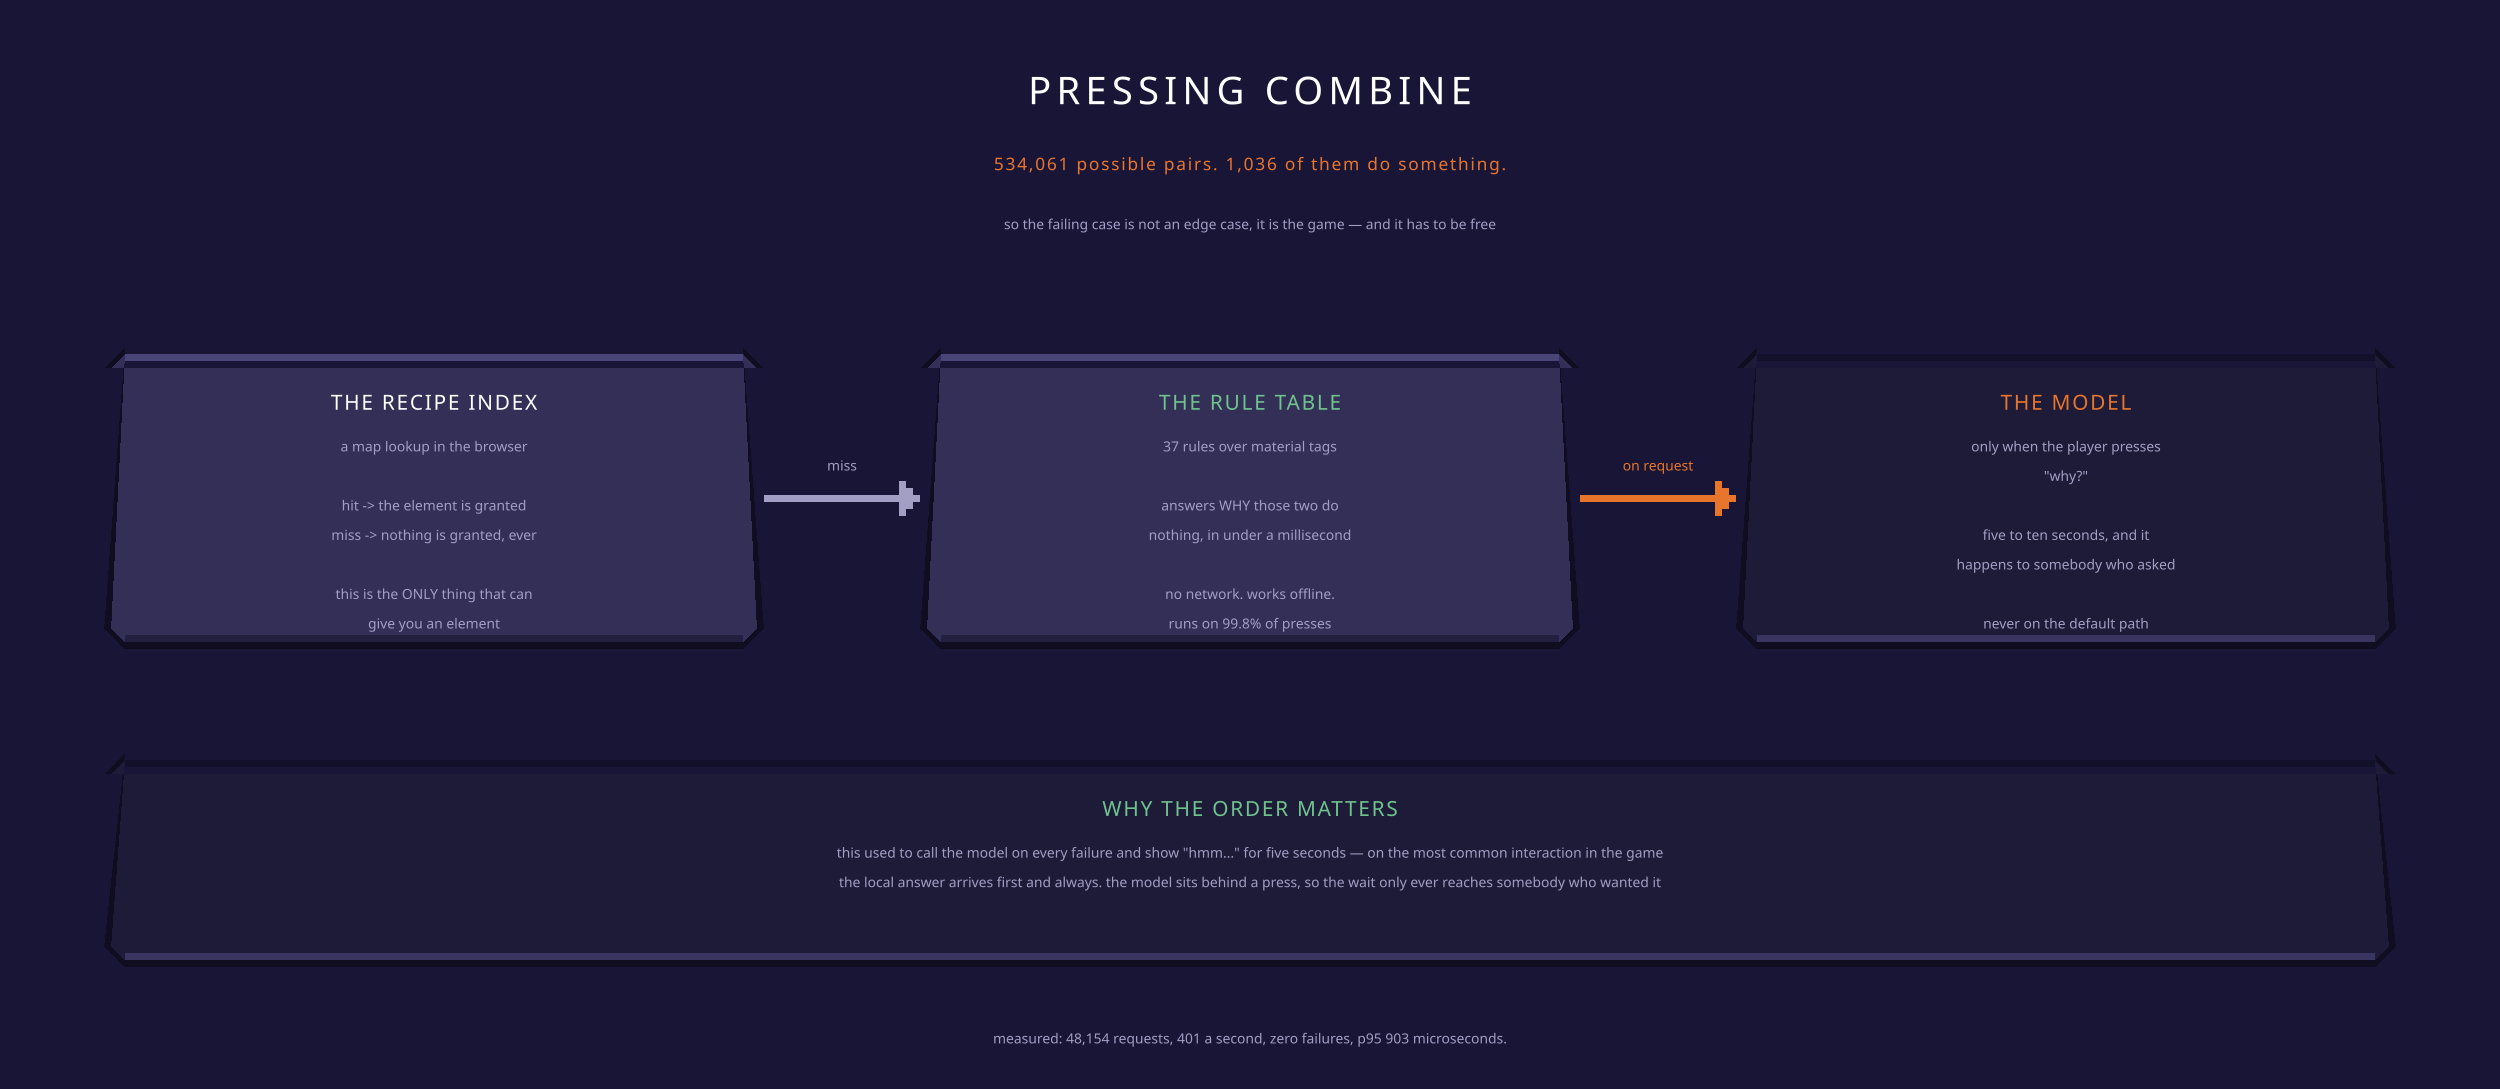
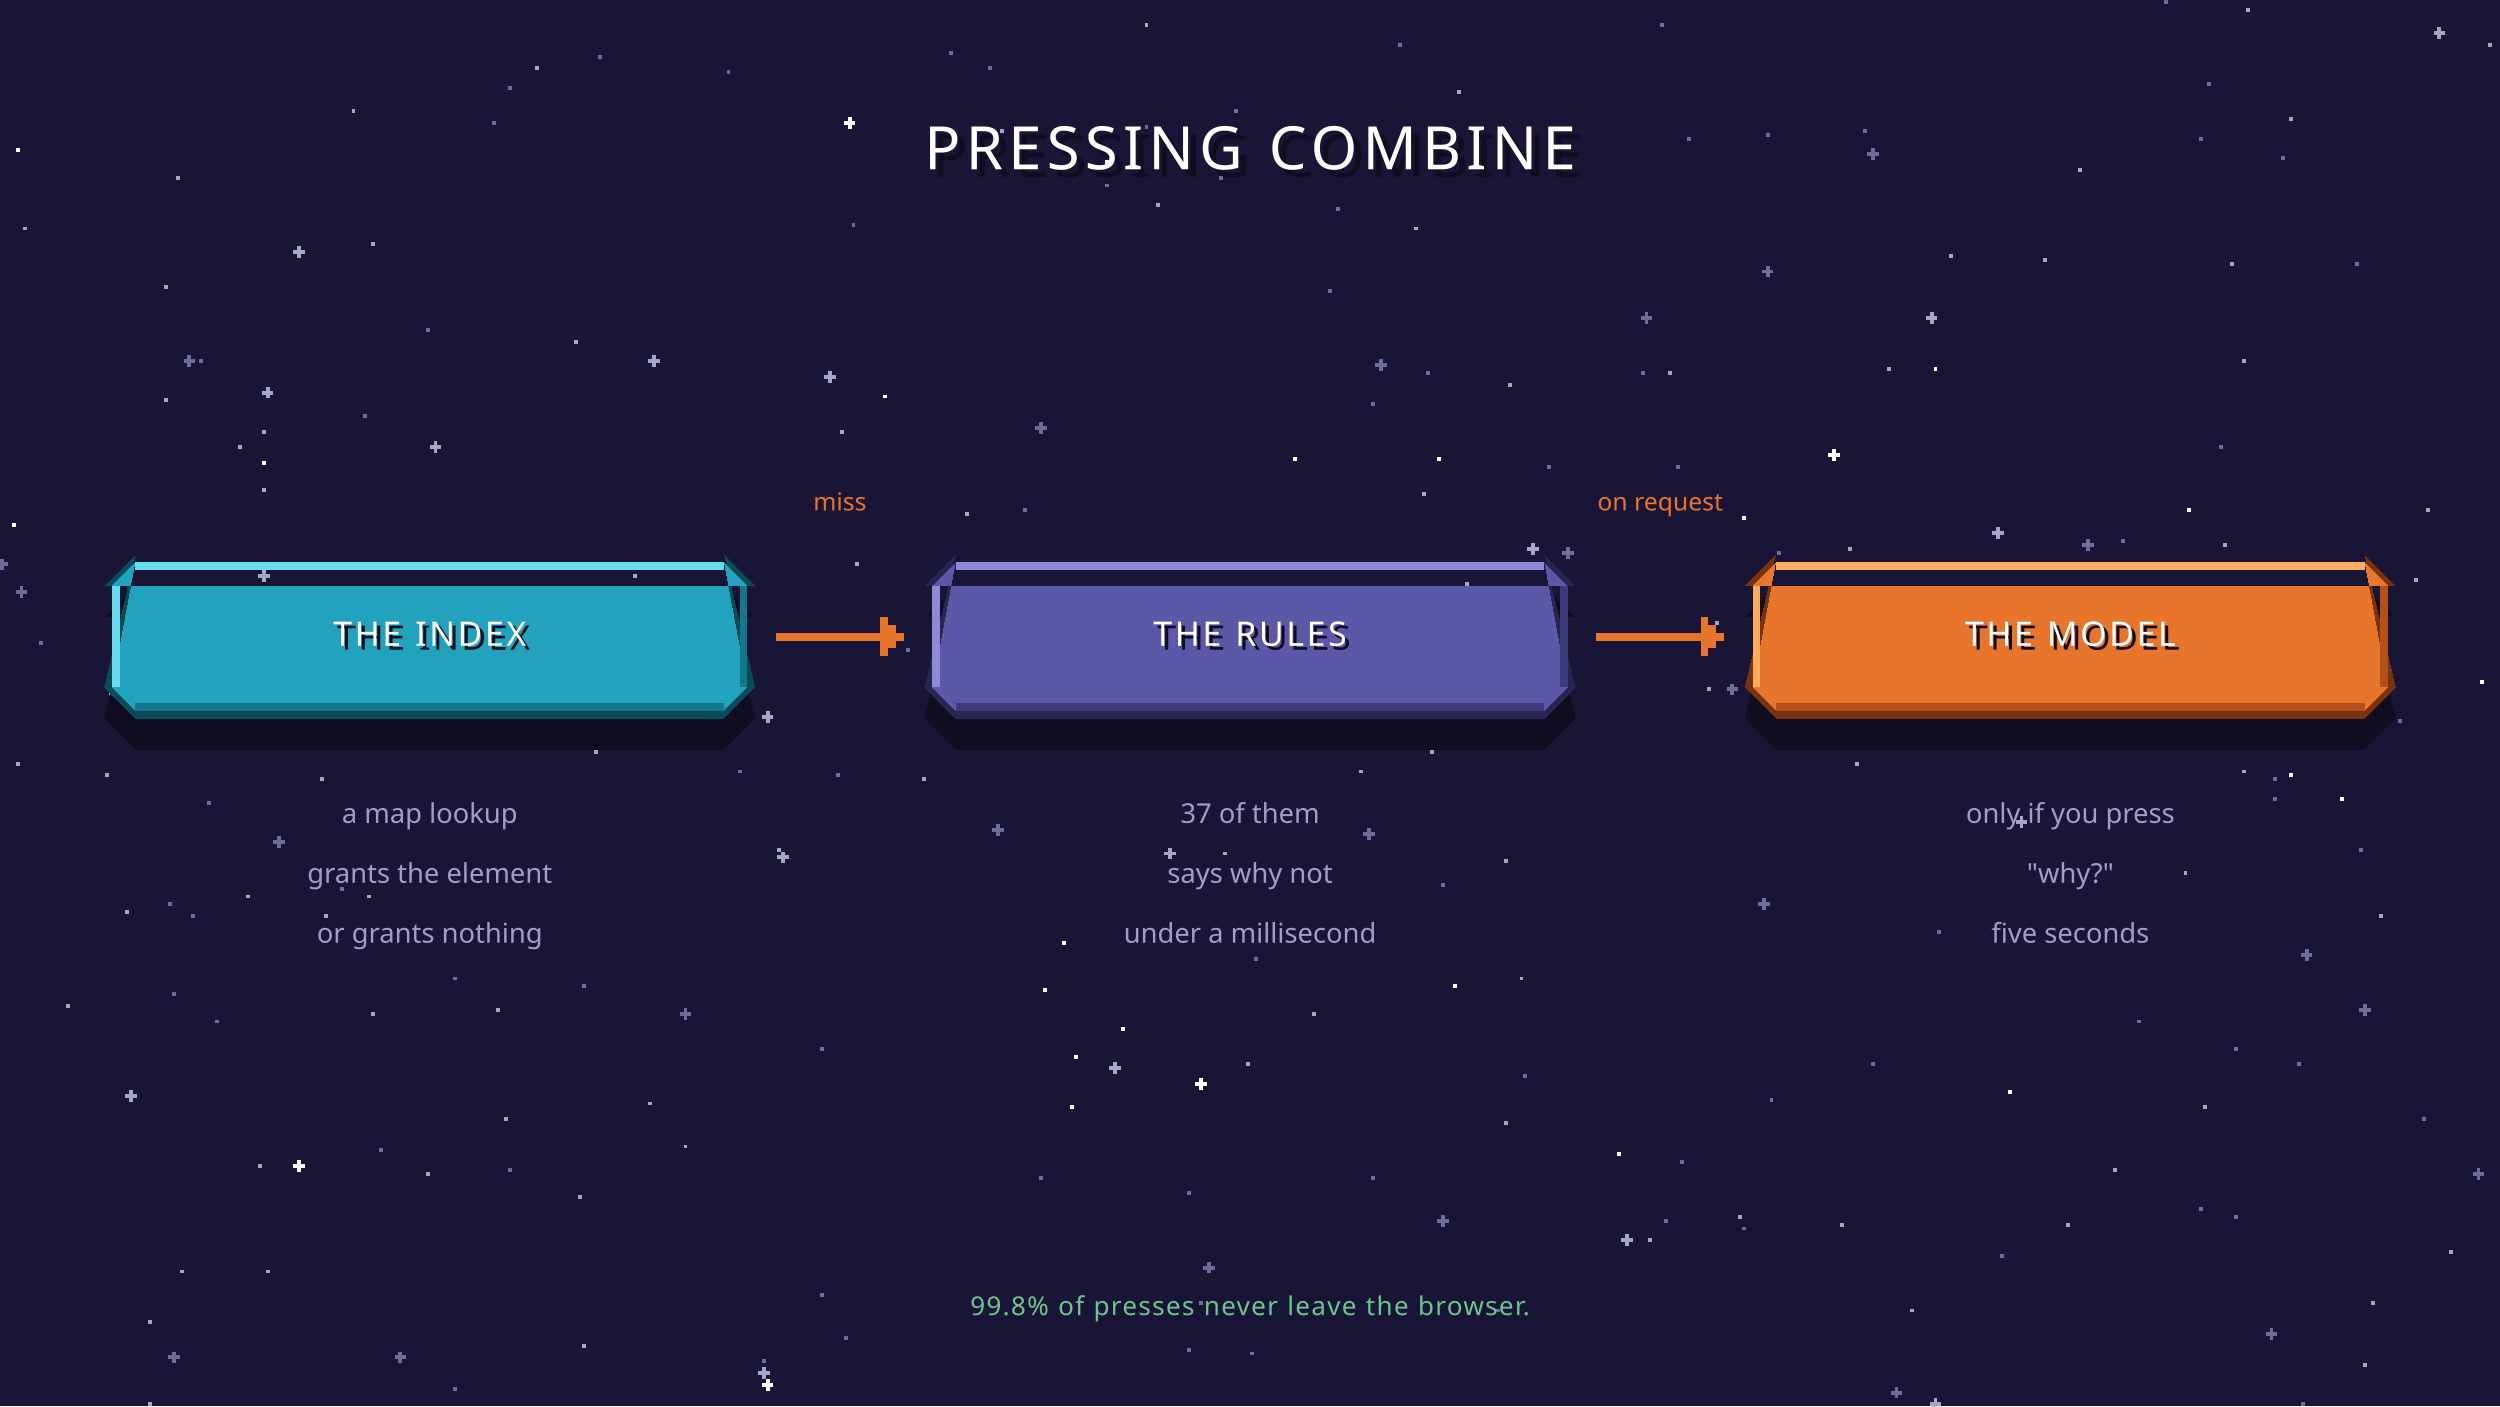
- <svg xmlns="http://www.w3.org/2000/svg" width="1440" height="627" viewBox="0 0 1440 627" shape-rendering="crispEdges">
-   <rect width="1440" height="627" fill="#191536" />
-   <text x="720" y="60" font-family="'Press Start 2P'" font-size="22" fill="#ffffff" text-anchor="middle" letter-spacing="3">PRESSING COMBINE</text>
-   <text x="720" y="98" font-family="'Press Start 2P'" font-size="10" fill="#e8752c" text-anchor="middle" letter-spacing="1">534,061 possible pairs.  1,036 of them do something.</text>
-   <text x="720" y="132" font-family="'Press Start 2P'" font-size="8" fill="#a29ec4" text-anchor="middle" letter-spacing="0">so the failing case is not an edge case, it is the game — and it has to be free</text>
-   <polygon points="72,200 68,204 64,208 60,212 440,212 436,208 432,204 428,200 440,362 436,366 432,370 428,374 72,374 68,370 64,366 60,362" fill="#100d20" />
-   <polygon points="72,204 68,208 64,212 436,212 432,208 428,204 436,362 432,366 428,370 72,370 68,366 64,362" fill="#332f57" />
-   <rect x="72" y="204" width="356" height="4" fill="#4a4578" />
-   <rect x="72" y="366" width="356" height="4" fill="#231f40" />
-   <text x="250" y="236" font-family="'Press Start 2P'" font-size="12" fill="#ffffff" text-anchor="middle" letter-spacing="1">THE RECIPE INDEX</text>
-   <text x="250" y="260" font-family="'Press Start 2P'" font-size="8" fill="#a29ec4" text-anchor="middle" letter-spacing="0">a map lookup in the browser</text>
-   <text x="250" y="294" font-family="'Press Start 2P'" font-size="8" fill="#a29ec4" text-anchor="middle" letter-spacing="0">hit  -&gt; the element is granted</text>
-   <text x="250" y="311" font-family="'Press Start 2P'" font-size="8" fill="#a29ec4" text-anchor="middle" letter-spacing="0">miss -&gt; nothing is granted, ever</text>
-   <text x="250" y="345" font-family="'Press Start 2P'" font-size="8" fill="#a29ec4" text-anchor="middle" letter-spacing="0">this is the ONLY thing that can</text>
-   <text x="250" y="362" font-family="'Press Start 2P'" font-size="8" fill="#a29ec4" text-anchor="middle" letter-spacing="0">give you an element</text>
-   <polygon points="542,200 538,204 534,208 530,212 910,212 906,208 902,204 898,200 910,362 906,366 902,370 898,374 542,374 538,370 534,366 530,362" fill="#100d20" />
-   <polygon points="542,204 538,208 534,212 906,212 902,208 898,204 906,362 902,366 898,370 542,370 538,366 534,362" fill="#332f57" />
-   <rect x="542" y="204" width="356" height="4" fill="#4a4578" />
-   <rect x="542" y="366" width="356" height="4" fill="#231f40" />
-   <text x="720" y="236" font-family="'Press Start 2P'" font-size="12" fill="#6fc48d" text-anchor="middle" letter-spacing="1">THE RULE TABLE</text>
-   <text x="720" y="260" font-family="'Press Start 2P'" font-size="8" fill="#a29ec4" text-anchor="middle" letter-spacing="0">37 rules over material tags</text>
-   <text x="720" y="294" font-family="'Press Start 2P'" font-size="8" fill="#a29ec4" text-anchor="middle" letter-spacing="0">answers WHY those two do</text>
-   <text x="720" y="311" font-family="'Press Start 2P'" font-size="8" fill="#a29ec4" text-anchor="middle" letter-spacing="0">nothing, in under a millisecond</text>
-   <text x="720" y="345" font-family="'Press Start 2P'" font-size="8" fill="#a29ec4" text-anchor="middle" letter-spacing="0">no network. works offline.</text>
-   <text x="720" y="362" font-family="'Press Start 2P'" font-size="8" fill="#a29ec4" text-anchor="middle" letter-spacing="0">runs on 99.8% of presses</text>
-   <polygon points="1012,200 1008,204 1004,208 1000,212 1380,212 1376,208 1372,204 1368,200 1380,362 1376,366 1372,370 1368,374 1012,374 1008,370 1004,366 1000,362" fill="#100d20" />
-   <polygon points="1012,204 1008,208 1004,212 1376,212 1372,208 1368,204 1376,362 1372,366 1368,370 1012,370 1008,366 1004,362" fill="#1e1b38" />
-   <rect x="1012" y="366" width="356" height="4" fill="#3a3560" />
-   <rect x="1012" y="204" width="356" height="4" fill="#12102a" />
-   <text x="1190" y="236" font-family="'Press Start 2P'" font-size="12" fill="#e8752c" text-anchor="middle" letter-spacing="1">THE MODEL</text>
-   <text x="1190" y="260" font-family="'Press Start 2P'" font-size="8" fill="#a29ec4" text-anchor="middle" letter-spacing="0">only when the player presses</text>
-   <text x="1190" y="277" font-family="'Press Start 2P'" font-size="8" fill="#a29ec4" text-anchor="middle" letter-spacing="0">"why?"</text>
-   <text x="1190" y="311" font-family="'Press Start 2P'" font-size="8" fill="#a29ec4" text-anchor="middle" letter-spacing="0">five to ten seconds, and it</text>
-   <text x="1190" y="328" font-family="'Press Start 2P'" font-size="8" fill="#a29ec4" text-anchor="middle" letter-spacing="0">happens to somebody who asked</text>
-   <text x="1190" y="362" font-family="'Press Start 2P'" font-size="8" fill="#a29ec4" text-anchor="middle" letter-spacing="0">never on the default path</text>
-   <rect x="440" y="285" width="78" height="4" fill="#a29ec4" />
-   <rect x="526" y="285" width="4" height="4" fill="#a29ec4" />
-   <rect x="522" y="281" width="4" height="12" fill="#a29ec4" />
-   <rect x="518" y="277" width="4" height="20" fill="#a29ec4" />
-   <text x="485" y="271" font-family="'Press Start 2P'" font-size="8" fill="#a29ec4" text-anchor="middle" letter-spacing="0">miss</text>
-   <rect x="910" y="285" width="78" height="4" fill="#e8752c" />
-   <rect x="996" y="285" width="4" height="4" fill="#e8752c" />
-   <rect x="992" y="281" width="4" height="12" fill="#e8752c" />
-   <rect x="988" y="277" width="4" height="20" fill="#e8752c" />
-   <text x="955" y="271" font-family="'Press Start 2P'" font-size="8" fill="#e8752c" text-anchor="middle" letter-spacing="0">on request</text>
-   <polygon points="72,434 68,438 64,442 60,446 1380,446 1376,442 1372,438 1368,434 1380,545 1376,549 1372,553 1368,557 72,557 68,553 64,549 60,545" fill="#100d20" />
-   <polygon points="72,438 68,442 64,446 1376,446 1372,442 1368,438 1376,545 1372,549 1368,553 72,553 68,549 64,545" fill="#1e1b38" />
-   <rect x="72" y="549" width="1296" height="4" fill="#3a3560" />
-   <rect x="72" y="438" width="1296" height="4" fill="#12102a" />
-   <text x="720" y="470" font-family="'Press Start 2P'" font-size="12" fill="#6fc48d" text-anchor="middle" letter-spacing="1">WHY THE ORDER MATTERS</text>
-   <text x="720" y="494" font-family="'Press Start 2P'" font-size="8" fill="#a29ec4" text-anchor="middle" letter-spacing="0">this used to call the model on every failure and show "hmm..." for five seconds — on the most common interaction in the game</text>
-   <text x="720" y="511" font-family="'Press Start 2P'" font-size="8" fill="#a29ec4" text-anchor="middle" letter-spacing="0">the local answer arrives first and always. the model sits behind a press, so the wait only ever reaches somebody who wanted it</text>
-   <text x="720" y="601" font-family="'Press Start 2P'" font-size="8" fill="#a29ec4" text-anchor="middle" letter-spacing="0">measured: 48,154 requests, 401 a second, zero failures, p95 903 microseconds.</text>
+ <svg xmlns="http://www.w3.org/2000/svg" width="1920" height="1080" viewBox="0 0 1920 1080" shape-rendering="crispEdges">
+   <rect width="1920" height="1080" fill="#191536" />
+   <rect x="858" y="456" width="3" height="3" fill="#a8a6c8" />
+   <rect x="855" y="459" width="9" height="3" fill="#a8a6c8" />
+   <rect x="858" y="462" width="3" height="3" fill="#a8a6c8" />
+   <rect x="816" y="723" width="3" height="3" fill="#ffffff" />
+   <rect x="1680" y="390" width="3" height="3" fill="#ffffff" />
+   <rect x="18" y="174" width="3" height="3" fill="#a8a6c8" />
+   <rect x="129" y="693" width="3" height="3" fill="#6f6c9a" />
+   <rect x="1827" y="702" width="3" height="3" fill="#a8a6c8" />
+   <rect x="96" y="699" width="3" height="3" fill="#a8a6c8" />
+   <rect x="558" y="54" width="3" height="3" fill="#6f6c9a" />
+   <rect x="1488" y="714" width="3" height="3" fill="#6f6c9a" />
+   <rect x="0" y="429" width="3" height="3" fill="#6f6c9a" />
+   <rect x="-3" y="432" width="9" height="3" fill="#6f6c9a" />
+   <rect x="0" y="435" width="3" height="3" fill="#6f6c9a" />
+   <rect x="768" y="99" width="3" height="3" fill="#a8a6c8" />
+   <rect x="948" y="84" width="3" height="3" fill="#6f6c9a" />
+   <rect x="1536" y="963" width="3" height="3" fill="#6f6c9a" />
+   <rect x="1008" y="777" width="3" height="3" fill="#a8a6c8" />
+   <rect x="1485" y="1074" width="3" height="3" fill="#a8a6c8" />
+   <rect x="1482" y="1077" width="9" height="3" fill="#a8a6c8" />
+   <rect x="1485" y="1080" width="3" height="3" fill="#a8a6c8" />
+   <rect x="1050" y="636" width="3" height="3" fill="#6f6c9a" />
+   <rect x="1047" y="639" width="9" height="3" fill="#6f6c9a" />
+   <rect x="1050" y="642" width="3" height="3" fill="#6f6c9a" />
+   <rect x="1809" y="561" width="3" height="3" fill="#6f6c9a" />
+   <rect x="927" y="969" width="3" height="3" fill="#6f6c9a" />
+   <rect x="924" y="972" width="9" height="3" fill="#6f6c9a" />
+   <rect x="927" y="975" width="3" height="3" fill="#6f6c9a" />
+   <rect x="567" y="591" width="3" height="3" fill="#6f6c9a" />
+   <rect x="1104" y="351" width="3" height="3" fill="#ffffff" />
+   <rect x="855" y="816" width="3" height="3" fill="#a8a6c8" />
+   <rect x="852" y="819" width="9" height="3" fill="#a8a6c8" />
+   <rect x="855" y="822" width="3" height="3" fill="#a8a6c8" />
+   <rect x="1266" y="951" width="3" height="3" fill="#a8a6c8" />
+   <rect x="1044" y="591" width="3" height="3" fill="#a8a6c8" />
+   <rect x="1638" y="516" width="3" height="3" fill="#6f6c9a" />
+   <rect x="1635" y="519" width="9" height="3" fill="#6f6c9a" />
+   <rect x="1638" y="522" width="3" height="3" fill="#6f6c9a" />
+   <rect x="348" y="750" width="3" height="3" fill="#6f6c9a" />
+   <rect x="15" y="450" width="3" height="3" fill="#6f6c9a" />
+   <rect x="12" y="453" width="9" height="3" fill="#6f6c9a" />
+   <rect x="15" y="456" width="3" height="3" fill="#6f6c9a" />
+   <rect x="1725" y="471" width="3" height="3" fill="#6f6c9a" />
+   <rect x="327" y="252" width="3" height="3" fill="#6f6c9a" />
+   <rect x="1809" y="201" width="3" height="3" fill="#6f6c9a" />
+   <rect x="126" y="219" width="3" height="3" fill="#a8a6c8" />
+   <rect x="1689" y="927" width="3" height="3" fill="#6f6c9a" />
+   <rect x="1431" y="99" width="3" height="3" fill="#6f6c9a" />
+   <rect x="1746" y="597" width="3" height="3" fill="#6f6c9a" />
+   <rect x="1758" y="594" width="3" height="3" fill="#ffffff" />
+   <rect x="1188" y="357" width="3" height="3" fill="#6f6c9a" />
+   <rect x="969" y="552" width="3" height="3" fill="#a8a6c8" />
+   <rect x="966" y="555" width="9" height="3" fill="#a8a6c8" />
+   <rect x="969" y="558" width="3" height="3" fill="#a8a6c8" />
+   <rect x="411" y="51" width="3" height="3" fill="#a8a6c8" />
+   <rect x="588" y="546" width="3" height="3" fill="#a8a6c8" />
+   <rect x="585" y="549" width="9" height="3" fill="#a8a6c8" />
+   <rect x="588" y="552" width="3" height="3" fill="#a8a6c8" />
+   <rect x="630" y="993" width="3" height="3" fill="#6f6c9a" />
+   <rect x="51" y="771" width="3" height="3" fill="#a8a6c8" />
+   <rect x="1758" y="90" width="3" height="3" fill="#a8a6c8" />
+   <rect x="1539" y="513" width="3" height="3" fill="#a8a6c8" />
+   <rect x="1542" y="837" width="3" height="3" fill="#ffffff" />
+   <rect x="825" y="810" width="3" height="3" fill="#ffffff" />
+   <rect x="801" y="759" width="3" height="3" fill="#ffffff" />
+   <rect x="285" y="186" width="3" height="3" fill="#a8a6c8" />
+   <rect x="1419" y="420" width="3" height="3" fill="#a8a6c8" />
+   <rect x="888" y="156" width="3" height="3" fill="#a8a6c8" />
+   <rect x="696" y="498" width="3" height="3" fill="#6f6c9a" />
+   <rect x="1842" y="552" width="3" height="3" fill="#6f6c9a" />
+   <rect x="1095" y="285" width="3" height="3" fill="#6f6c9a" />
+   <rect x="1482" y="240" width="3" height="3" fill="#a8a6c8" />
+   <rect x="1479" y="243" width="9" height="3" fill="#a8a6c8" />
+   <rect x="1482" y="246" width="3" height="3" fill="#a8a6c8" />
+   <rect x="201" y="438" width="3" height="3" fill="#a8a6c8" />
+   <rect x="198" y="441" width="9" height="3" fill="#a8a6c8" />
+   <rect x="201" y="444" width="3" height="3" fill="#a8a6c8" />
+   <rect x="879" y="96" width="3" height="3" fill="#6f6c9a" />
+   <rect x="1290" y="891" width="3" height="3" fill="#6f6c9a" />
+   <rect x="1497" y="195" width="3" height="3" fill="#a8a6c8" />
+   <rect x="282" y="687" width="3" height="3" fill="#a8a6c8" />
+   <rect x="189" y="687" width="3" height="3" fill="#a8a6c8" />
+   <rect x="1503" y="543" width="3" height="3" fill="#6f6c9a" />
+   <rect x="456" y="576" width="3" height="3" fill="#a8a6c8" />
+   <rect x="1311" y="528" width="3" height="3" fill="#a8a6c8" />
+   <rect x="1407" y="345" width="3" height="3" fill="#ffffff" />
+   <rect x="1404" y="348" width="9" height="3" fill="#ffffff" />
+   <rect x="1407" y="351" width="3" height="3" fill="#ffffff" />
+   <rect x="1860" y="858" width="3" height="3" fill="#6f6c9a" />
+   <rect x="204" y="975" width="3" height="3" fill="#a8a6c8" />
+   <rect x="12" y="114" width="3" height="3" fill="#ffffff" />
+   <rect x="1170" y="825" width="3" height="3" fill="#6f6c9a" />
+   <rect x="378" y="93" width="3" height="3" fill="#6f6c9a" />
+   <rect x="1449" y="282" width="3" height="3" fill="#a8a6c8" />
+   <rect x="1275" y="18" width="3" height="3" fill="#6f6c9a" />
+   <rect x="921" y="828" width="3" height="3" fill="#ffffff" />
+   <rect x="918" y="831" width="9" height="3" fill="#ffffff" />
+   <rect x="921" y="834" width="3" height="3" fill="#ffffff" />
+   <rect x="1872" y="21" width="3" height="3" fill="#a8a6c8" />
+   <rect x="1869" y="24" width="9" height="3" fill="#a8a6c8" />
+   <rect x="1872" y="27" width="3" height="3" fill="#a8a6c8" />
+   <rect x="1359" y="843" width="3" height="3" fill="#6f6c9a" />
+   <rect x="1725" y="6" width="3" height="3" fill="#a8a6c8" />
+   <rect x="1281" y="285" width="3" height="3" fill="#a8a6c8" />
+   <rect x="1353" y="690" width="3" height="3" fill="#6f6c9a" />
+   <rect x="1350" y="693" width="9" height="3" fill="#6f6c9a" />
+   <rect x="1353" y="696" width="3" height="3" fill="#6f6c9a" />
+   <rect x="1338" y="396" width="3" height="3" fill="#ffffff" />
+   <rect x="441" y="261" width="3" height="3" fill="#a8a6c8" />
+   <rect x="1167" y="750" width="3" height="3" fill="#a8a6c8" />
+   <rect x="1467" y="1005" width="3" height="3" fill="#a8a6c8" />
+   <rect x="501" y="273" width="3" height="3" fill="#a8a6c8" />
+   <rect x="498" y="276" width="9" height="3" fill="#a8a6c8" />
+   <rect x="501" y="279" width="3" height="3" fill="#a8a6c8" />
+   <rect x="1287" y="357" width="3" height="3" fill="#6f6c9a" />
+   <rect x="1278" y="936" width="3" height="3" fill="#6f6c9a" />
+   <rect x="1107" y="933" width="3" height="3" fill="#6f6c9a" />
+   <rect x="1104" y="936" width="9" height="3" fill="#6f6c9a" />
+   <rect x="1107" y="939" width="3" height="3" fill="#6f6c9a" />
+   <rect x="1704" y="342" width="3" height="3" fill="#6f6c9a" />
+   <rect x="1689" y="105" width="3" height="3" fill="#6f6c9a" />
+   <rect x="1629" y="414" width="3" height="3" fill="#6f6c9a" />
+   <rect x="285" y="777" width="3" height="3" fill="#a8a6c8" />
+   <rect x="447" y="1032" width="3" height="3" fill="#a8a6c8" />
+   <rect x="201" y="354" width="3" height="3" fill="#ffffff" />
+   <rect x="993" y="351" width="3" height="3" fill="#ffffff" />
+   <rect x="1722" y="591" width="3" height="3" fill="#a8a6c8" />
+   <rect x="897" y="465" width="3" height="3" fill="#6f6c9a" />
+   <rect x="333" y="339" width="3" height="3" fill="#a8a6c8" />
+   <rect x="330" y="342" width="9" height="3" fill="#a8a6c8" />
+   <rect x="333" y="345" width="3" height="3" fill="#a8a6c8" />
+   <rect x="444" y="918" width="3" height="3" fill="#a8a6c8" />
+   <rect x="741" y="393" width="3" height="3" fill="#a8a6c8" />
+   <rect x="30" y="492" width="3" height="3" fill="#6f6c9a" />
+   <rect x="390" y="66" width="3" height="3" fill="#6f6c9a" />
+   <rect x="1551" y="627" width="3" height="3" fill="#a8a6c8" />
+   <rect x="1548" y="630" width="9" height="3" fill="#a8a6c8" />
+   <rect x="1551" y="633" width="3" height="3" fill="#a8a6c8" />
+   <rect x="270" y="84" width="3" height="3" fill="#a8a6c8" />
+   <rect x="1746" y="612" width="3" height="3" fill="#6f6c9a" />
+   <rect x="114" y="1077" width="3" height="3" fill="#a8a6c8" />
+   <rect x="99" y="837" width="3" height="3" fill="#a8a6c8" />
+   <rect x="96" y="840" width="9" height="3" fill="#a8a6c8" />
+   <rect x="99" y="843" width="3" height="3" fill="#a8a6c8" />
+   <rect x="1797" y="612" width="3" height="3" fill="#ffffff" />
+   <rect x="81" y="594" width="3" height="3" fill="#a8a6c8" />
+   <rect x="246" y="597" width="3" height="3" fill="#a8a6c8" />
+   <rect x="1602" y="414" width="3" height="3" fill="#6f6c9a" />
+   <rect x="1599" y="417" width="9" height="3" fill="#6f6c9a" />
+   <rect x="1602" y="420" width="3" height="3" fill="#6f6c9a" />
+   <rect x="165" y="783" width="3" height="3" fill="#6f6c9a" />
+   <rect x="861" y="789" width="3" height="3" fill="#ffffff" />
+   <rect x="1623" y="897" width="3" height="3" fill="#a8a6c8" />
+   <rect x="1695" y="63" width="3" height="3" fill="#6f6c9a" />
+   <rect x="1485" y="282" width="3" height="3" fill="#ffffff" />
+   <rect x="1059" y="276" width="3" height="3" fill="#6f6c9a" />
+   <rect x="1056" y="279" width="9" height="3" fill="#6f6c9a" />
+   <rect x="1059" y="282" width="3" height="3" fill="#6f6c9a" />
+   <rect x="486" y="441" width="3" height="3" fill="#a8a6c8" />
+   <rect x="1092" y="378" width="3" height="3" fill="#a8a6c8" />
+   <rect x="1533" y="405" width="3" height="3" fill="#a8a6c8" />
+   <rect x="1530" y="408" width="9" height="3" fill="#a8a6c8" />
+   <rect x="1533" y="411" width="3" height="3" fill="#a8a6c8" />
+   <rect x="1317" y="477" width="3" height="3" fill="#a8a6c8" />
+   <rect x="522" y="543" width="3" height="3" fill="#a8a6c8" />
+   <rect x="525" y="879" width="3" height="3" fill="#a8a6c8" />
+   <rect x="1260" y="285" width="3" height="3" fill="#6f6c9a" />
+   <rect x="1425" y="585" width="3" height="3" fill="#a8a6c8" />
+   <rect x="1641" y="783" width="3" height="3" fill="#6f6c9a" />
+   <rect x="228" y="891" width="3" height="3" fill="#ffffff" />
+   <rect x="225" y="894" width="9" height="3" fill="#ffffff" />
+   <rect x="228" y="897" width="3" height="3" fill="#ffffff" />
+   <rect x="1707" y="417" width="3" height="3" fill="#a8a6c8" />
+   <rect x="939" y="654" width="3" height="3" fill="#a8a6c8" />
+   <rect x="657" y="432" width="3" height="3" fill="#a8a6c8" />
+   <rect x="12" y="585" width="3" height="3" fill="#a8a6c8" />
+   <rect x="1086" y="174" width="3" height="3" fill="#a8a6c8" />
+   <rect x="1641" y="528" width="3" height="3" fill="#6f6c9a" />
+   <rect x="159" y="615" width="3" height="3" fill="#6f6c9a" />
+   <rect x="291" y="882" width="3" height="3" fill="#6f6c9a" />
+   <rect x="759" y="51" width="3" height="3" fill="#6f6c9a" />
+   <rect x="588" y="1059" width="3" height="3" fill="#ffffff" />
+   <rect x="585" y="1062" width="9" height="3" fill="#ffffff" />
+   <rect x="588" y="1065" width="3" height="3" fill="#ffffff" />
+   <rect x="183" y="342" width="3" height="3" fill="#a8a6c8" />
+   <rect x="1752" y="120" width="3" height="3" fill="#6f6c9a" />
+   <rect x="654" y="171" width="3" height="3" fill="#6f6c9a" />
+   <rect x="114" y="1014" width="3" height="3" fill="#a8a6c8" />
+   <rect x="1854" y="444" width="3" height="3" fill="#a8a6c8" />
+   <rect x="84" y="531" width="3" height="3" fill="#a8a6c8" />
+   <rect x="1692" y="849" width="3" height="3" fill="#a8a6c8" />
+   <rect x="1074" y="33" width="3" height="3" fill="#6f6c9a" />
+   <rect x="1242" y="885" width="3" height="3" fill="#ffffff" />
+   <rect x="651" y="90" width="3" height="3" fill="#ffffff" />
+   <rect x="648" y="93" width="9" height="3" fill="#ffffff" />
+   <rect x="651" y="96" width="3" height="3" fill="#ffffff" />
+   <rect x="585" y="1044" width="3" height="3" fill="#6f6c9a" />
+   <rect x="525" y="774" width="3" height="3" fill="#6f6c9a" />
+   <rect x="522" y="777" width="9" height="3" fill="#6f6c9a" />
+   <rect x="525" y="780" width="3" height="3" fill="#6f6c9a" />
+   <rect x="126" y="306" width="3" height="3" fill="#a8a6c8" />
+   <rect x="1365" y="423" width="3" height="3" fill="#6f6c9a" />
+   <rect x="1527" y="462" width="3" height="3" fill="#a8a6c8" />
+   <rect x="1437" y="114" width="3" height="3" fill="#6f6c9a" />
+   <rect x="1434" y="117" width="9" height="3" fill="#6f6c9a" />
+   <rect x="1437" y="120" width="3" height="3" fill="#6f6c9a" />
+   <rect x="1116" y="756" width="3" height="3" fill="#ffffff" />
+   <rect x="1026" y="159" width="3" height="3" fill="#6f6c9a" />
+   <rect x="1158" y="294" width="3" height="3" fill="#a8a6c8" />
+   <rect x="960" y="1038" width="3" height="3" fill="#6f6c9a" />
+   <rect x="1119" y="69" width="3" height="3" fill="#a8a6c8" />
+   <rect x="1788" y="465" width="3" height="3" fill="#6f6c9a" />
+   <rect x="333" y="489" width="3" height="3" fill="#6f6c9a" />
+   <rect x="132" y="1038" width="3" height="3" fill="#6f6c9a" />
+   <rect x="129" y="1041" width="9" height="3" fill="#6f6c9a" />
+   <rect x="132" y="1044" width="3" height="3" fill="#6f6c9a" />
+   <rect x="1911" y="33" width="3" height="3" fill="#a8a6c8" />
+   <rect x="1722" y="276" width="3" height="3" fill="#a8a6c8" />
+   <rect x="228" y="189" width="3" height="3" fill="#a8a6c8" />
+   <rect x="225" y="192" width="9" height="3" fill="#a8a6c8" />
+   <rect x="228" y="195" width="3" height="3" fill="#a8a6c8" />
+   <rect x="963" y="735" width="3" height="3" fill="#6f6c9a" />
+   <rect x="1263" y="240" width="3" height="3" fill="#6f6c9a" />
+   <rect x="1260" y="243" width="9" height="3" fill="#6f6c9a" />
+   <rect x="1263" y="246" width="3" height="3" fill="#6f6c9a" />
+   <rect x="483" y="567" width="3" height="3" fill="#a8a6c8" />
+   <rect x="1863" y="390" width="3" height="3" fill="#a8a6c8" />
+   <rect x="381" y="774" width="3" height="3" fill="#a8a6c8" />
+   <rect x="249" y="702" width="3" height="3" fill="#a8a6c8" />
+   <rect x="1764" y="816" width="3" height="3" fill="#6f6c9a" />
+   <rect x="447" y="756" width="3" height="3" fill="#6f6c9a" />
+   <rect x="816" y="453" width="3" height="3" fill="#a8a6c8" />
+   <rect x="1356" y="204" width="3" height="3" fill="#6f6c9a" />
+   <rect x="1353" y="207" width="9" height="3" fill="#6f6c9a" />
+   <rect x="1356" y="210" width="3" height="3" fill="#6f6c9a" />
+   <rect x="1335" y="933" width="3" height="3" fill="#a8a6c8" />
+   <rect x="921" y="999" width="3" height="3" fill="#6f6c9a" />
+   <rect x="135" y="135" width="3" height="3" fill="#a8a6c8" />
+   <rect x="1248" y="948" width="3" height="3" fill="#a8a6c8" />
+   <rect x="1245" y="951" width="9" height="3" fill="#a8a6c8" />
+   <rect x="1248" y="954" width="3" height="3" fill="#a8a6c8" />
+   <rect x="1107" y="678" width="3" height="3" fill="#6f6c9a" />
+   <rect x="708" y="597" width="3" height="3" fill="#a8a6c8" />
+   <rect x="459" y="42" width="3" height="3" fill="#6f6c9a" />
+   <rect x="1329" y="525" width="3" height="3" fill="#6f6c9a" />
+   <rect x="1326" y="528" width="9" height="3" fill="#6f6c9a" />
+   <rect x="1329" y="531" width="3" height="3" fill="#6f6c9a" />
+   <rect x="132" y="762" width="3" height="3" fill="#6f6c9a" />
+   <rect x="1413" y="939" width="3" height="3" fill="#a8a6c8" />
+   <rect x="912" y="1035" width="3" height="3" fill="#6f6c9a" />
+   <rect x="138" y="975" width="3" height="3" fill="#a8a6c8" />
+   <rect x="822" y="849" width="3" height="3" fill="#ffffff" />
+   <rect x="1677" y="669" width="3" height="3" fill="#a8a6c8" />
+   <rect x="879" y="18" width="3" height="3" fill="#a8a6c8" />
+   <rect x="897" y="651" width="3" height="3" fill="#a8a6c8" />
+   <rect x="894" y="654" width="9" height="3" fill="#a8a6c8" />
+   <rect x="897" y="657" width="3" height="3" fill="#a8a6c8" />
+   <rect x="600" y="654" width="3" height="3" fill="#a8a6c8" />
+   <rect x="597" y="657" width="9" height="3" fill="#a8a6c8" />
+   <rect x="600" y="660" width="3" height="3" fill="#a8a6c8" />
+   <rect x="327" y="900" width="3" height="3" fill="#a8a6c8" />
+   <rect x="1716" y="804" width="3" height="3" fill="#6f6c9a" />
+   <rect x="798" y="324" width="3" height="3" fill="#6f6c9a" />
+   <rect x="795" y="327" width="9" height="3" fill="#6f6c9a" />
+   <rect x="798" y="330" width="3" height="3" fill="#6f6c9a" />
+   <rect x="1713" y="201" width="3" height="3" fill="#a8a6c8" />
+   <rect x="1155" y="861" width="3" height="3" fill="#a8a6c8" />
+   <rect x="1437" y="816" width="3" height="3" fill="#6f6c9a" />
+   <rect x="1578" y="462" width="3" height="3" fill="#6f6c9a" />
+   <rect x="1398" y="519" width="3" height="3" fill="#a8a6c8" />
+   <rect x="1053" y="309" width="3" height="3" fill="#6f6c9a" />
+   <rect x="1098" y="576" width="3" height="3" fill="#a8a6c8" />
+   <rect x="144" y="273" width="3" height="3" fill="#6f6c9a" />
+   <rect x="141" y="276" width="9" height="3" fill="#6f6c9a" />
+   <rect x="144" y="279" width="3" height="3" fill="#6f6c9a" />
+   <rect x="1155" y="660" width="3" height="3" fill="#a8a6c8" />
+   <rect x="1338" y="942" width="3" height="3" fill="#6f6c9a" />
+   <rect x="1815" y="1047" width="3" height="3" fill="#a8a6c8" />
+   <rect x="1140" y="492" width="3" height="3" fill="#6f6c9a" />
+   <rect x="1137" y="495" width="9" height="3" fill="#6f6c9a" />
+   <rect x="1140" y="498" width="3" height="3" fill="#6f6c9a" />
+   <rect x="1902" y="897" width="3" height="3" fill="#6f6c9a" />
+   <rect x="1899" y="900" width="9" height="3" fill="#6f6c9a" />
+   <rect x="1902" y="903" width="3" height="3" fill="#6f6c9a" />
+   <rect x="1176" y="417" width="3" height="3" fill="#a8a6c8" />
+   <rect x="1173" y="420" width="9" height="3" fill="#a8a6c8" />
+   <rect x="1176" y="423" width="3" height="3" fill="#a8a6c8" />
+   <rect x="1815" y="771" width="3" height="3" fill="#6f6c9a" />
+   <rect x="1812" y="774" width="9" height="3" fill="#6f6c9a" />
+   <rect x="1815" y="777" width="3" height="3" fill="#6f6c9a" />
+   <rect x="1203" y="420" width="3" height="3" fill="#6f6c9a" />
+   <rect x="1200" y="423" width="9" height="3" fill="#6f6c9a" />
+   <rect x="1203" y="426" width="3" height="3" fill="#6f6c9a" />
+   <rect x="9" y="402" width="3" height="3" fill="#ffffff" />
+   <rect x="390" y="897" width="3" height="3" fill="#6f6c9a" />
+   <rect x="765" y="633" width="3" height="3" fill="#6f6c9a" />
+   <rect x="762" y="636" width="9" height="3" fill="#6f6c9a" />
+   <rect x="765" y="639" width="3" height="3" fill="#6f6c9a" />
+   <rect x="1596" y="129" width="3" height="3" fill="#a8a6c8" />
+   <rect x="1053" y="903" width="3" height="3" fill="#6f6c9a" />
+   <rect x="849" y="141" width="3" height="3" fill="#6f6c9a" />
+   <rect x="585" y="1050" width="3" height="3" fill="#a8a6c8" />
+   <rect x="582" y="1053" width="9" height="3" fill="#a8a6c8" />
+   <rect x="585" y="1056" width="3" height="3" fill="#a8a6c8" />
+   <rect x="252" y="513" width="3" height="3" fill="#a8a6c8" />
+   <rect x="642" y="594" width="3" height="3" fill="#6f6c9a" />
+   <rect x="786" y="390" width="3" height="3" fill="#6f6c9a" />
+   <rect x="201" y="375" width="3" height="3" fill="#a8a6c8" />
+   <rect x="1662" y="0" width="3" height="3" fill="#6f6c9a" />
+   <rect x="1356" y="102" width="3" height="3" fill="#6f6c9a" />
+   <rect x="630" y="804" width="3" height="3" fill="#6f6c9a" />
+   <rect x="387" y="858" width="3" height="3" fill="#a8a6c8" />
+   <rect x="1524" y="537" width="3" height="3" fill="#ffffff" />
+   <rect x="261" y="681" width="3" height="3" fill="#6f6c9a" />
+   <rect x="1881" y="960" width="3" height="3" fill="#a8a6c8" />
+   <rect x="936" y="135" width="3" height="3" fill="#6f6c9a" />
+   <rect x="1812" y="651" width="3" height="3" fill="#6f6c9a" />
+   <rect x="1743" y="1020" width="3" height="3" fill="#6f6c9a" />
+   <rect x="1740" y="1023" width="9" height="3" fill="#6f6c9a" />
+   <rect x="1743" y="1026" width="3" height="3" fill="#6f6c9a" />
+   <rect x="1455" y="1065" width="3" height="3" fill="#6f6c9a" />
+   <rect x="1452" y="1068" width="9" height="3" fill="#6f6c9a" />
+   <rect x="1455" y="1071" width="3" height="3" fill="#6f6c9a" />
+   <rect x="1569" y="198" width="3" height="3" fill="#a8a6c8" />
+   <rect x="645" y="330" width="3" height="3" fill="#a8a6c8" />
+   <rect x="849" y="123" width="3" height="3" fill="#ffffff" />
+   <rect x="729" y="39" width="3" height="3" fill="#6f6c9a" />
+   <rect x="1149" y="1005" width="3" height="3" fill="#6f6c9a" />
+   <rect x="1905" y="522" width="3" height="3" fill="#ffffff" />
+   <rect x="1020" y="222" width="3" height="3" fill="#6f6c9a" />
+   <rect x="912" y="915" width="3" height="3" fill="#6f6c9a" />
+   <rect x="597" y="651" width="3" height="3" fill="#a8a6c8" />
+   <rect x="306" y="1038" width="3" height="3" fill="#6f6c9a" />
+   <rect x="303" y="1041" width="9" height="3" fill="#6f6c9a" />
+   <rect x="306" y="1044" width="3" height="3" fill="#6f6c9a" />
+   <rect x="957" y="816" width="3" height="3" fill="#a8a6c8" />
+   <rect x="1587" y="939" width="3" height="3" fill="#a8a6c8" />
+   <rect x="348" y="1065" width="3" height="3" fill="#6f6c9a" />
+   <rect x="1767" y="1077" width="3" height="3" fill="#6f6c9a" />
+   <rect x="279" y="318" width="3" height="3" fill="#6f6c9a" />
+   <rect x="1770" y="729" width="3" height="3" fill="#6f6c9a" />
+   <rect x="1767" y="732" width="9" height="3" fill="#6f6c9a" />
+   <rect x="1770" y="735" width="3" height="3" fill="#6f6c9a" />
+   <rect x="1125" y="447" width="3" height="3" fill="#a8a6c8" />
+   <rect x="498" y="846" width="3" height="3" fill="#a8a6c8" />
+   <rect x="1296" y="105" width="3" height="3" fill="#6f6c9a" />
+   <rect x="678" y="303" width="3" height="3" fill="#ffffff" />
+   <rect x="204" y="297" width="3" height="3" fill="#a8a6c8" />
+   <rect x="201" y="300" width="9" height="3" fill="#a8a6c8" />
+   <rect x="204" y="303" width="3" height="3" fill="#a8a6c8" />
+   <rect x="147" y="702" width="3" height="3" fill="#6f6c9a" />
+   <rect x="546" y="561" width="3" height="3" fill="#a8a6c8" />
+   <rect x="798" y="903" width="3" height="3" fill="#6f6c9a" />
+   <rect x="201" y="330" width="3" height="3" fill="#a8a6c8" />
+   <rect x="1500" y="543" width="3" height="3" fill="#a8a6c8" />
+   <rect x="1497" y="546" width="9" height="3" fill="#a8a6c8" />
+   <rect x="1500" y="549" width="3" height="3" fill="#a8a6c8" />
+   <rect x="213" y="642" width="3" height="3" fill="#6f6c9a" />
+   <rect x="210" y="645" width="9" height="3" fill="#6f6c9a" />
+   <rect x="213" y="648" width="3" height="3" fill="#6f6c9a" />
+   <rect x="153" y="276" width="3" height="3" fill="#6f6c9a" />
+   <rect x="1716" y="933" width="3" height="3" fill="#6f6c9a" />
+   <rect x="198" y="894" width="3" height="3" fill="#a8a6c8" />
+   <rect x="636" y="285" width="3" height="3" fill="#a8a6c8" />
+   <rect x="633" y="288" width="9" height="3" fill="#a8a6c8" />
+   <rect x="636" y="291" width="3" height="3" fill="#a8a6c8" />
+   <rect x="648" y="1026" width="3" height="3" fill="#6f6c9a" />
+   <rect x="1821" y="999" width="3" height="3" fill="#a8a6c8" />
+   <text x="966" y="136" font-family="'Press Start 2P'" font-size="46" fill="#100d20" text-anchor="middle" letter-spacing="4">PRESSING COMBINE</text>
+   <text x="960" y="130" font-family="'Press Start 2P'" font-size="46" fill="#ffffff" text-anchor="middle" letter-spacing="4">PRESSING COMBINE</text>
+   <polygon points="104,450 98,456 92,462 86,468 80,474 580,474 574,468 568,462 562,456 556,450 580,552 574,558 568,564 562,570 556,576 104,576 98,570 92,564 86,558 80,552" fill="#100d20" />
+   <polygon points="104,426 98,432 92,438 86,444 80,450 580,450 574,444 568,438 562,432 556,426 580,528 574,534 568,540 562,546 556,552 104,552 98,546 92,540 86,534 80,528" fill="#0b4a59" />
+   <polygon points="104,432 98,438 92,444 86,450 574,450 568,444 562,438 556,432 574,528 568,534 562,540 556,546 104,546 98,540 92,534 86,528" fill="#22a2bd" />
+   <rect x="104" y="432" width="452" height="6" fill="#68dcef" />
+   <rect x="86" y="450" width="6" height="78" fill="#68dcef" />
+   <rect x="104" y="540" width="452" height="6" fill="#137689" />
+   <rect x="568" y="450" width="6" height="78" fill="#137689" />
+   <text x="333" y="499" font-family="'Press Start 2P'" font-size="26" fill="#100d20" text-anchor="middle" letter-spacing="2">THE INDEX</text>
+   <text x="330" y="496" font-family="'Press Start 2P'" font-size="26" fill="#ffffff" text-anchor="middle" letter-spacing="2">THE INDEX</text>
+   <text x="330" y="632" font-family="'Press Start 2P'" font-size="21" fill="#a29ec4" text-anchor="middle" letter-spacing="0">a map lookup</text>
+   <text x="330" y="678" font-family="'Press Start 2P'" font-size="21" fill="#a29ec4" text-anchor="middle" letter-spacing="0">grants the element</text>
+   <text x="330" y="724" font-family="'Press Start 2P'" font-size="21" fill="#a29ec4" text-anchor="middle" letter-spacing="0">or grants nothing</text>
+   <rect x="596" y="486" width="80" height="6" fill="#e8752c" />
+   <rect x="688" y="486" width="6" height="6" fill="#e8752c" />
+   <rect x="682" y="480" width="6" height="18" fill="#e8752c" />
+   <rect x="676" y="474" width="6" height="30" fill="#e8752c" />
+   <text x="645" y="392" font-family="'Press Start 2P'" font-size="19" fill="#e8752c" text-anchor="middle" letter-spacing="0">miss</text>
+   <polygon points="734,450 728,456 722,462 716,468 710,474 1210,474 1204,468 1198,462 1192,456 1186,450 1210,552 1204,558 1198,564 1192,570 1186,576 734,576 728,570 722,564 716,558 710,552" fill="#100d20" />
+   <polygon points="734,426 728,432 722,438 716,444 710,450 1210,450 1204,444 1198,438 1192,432 1186,426 1210,528 1204,534 1198,540 1192,546 1186,552 734,552 728,546 722,540 716,534 710,528" fill="#272552" />
+   <polygon points="734,432 728,438 722,444 716,450 1204,450 1198,444 1192,438 1186,432 1204,528 1198,534 1192,540 1186,546 734,546 728,540 722,534 716,528" fill="#5b58a8" />
+   <rect x="734" y="432" width="452" height="6" fill="#8e8ad8" />
+   <rect x="716" y="450" width="6" height="78" fill="#8e8ad8" />
+   <rect x="734" y="540" width="452" height="6" fill="#3c3a7a" />
+   <rect x="1198" y="450" width="6" height="78" fill="#3c3a7a" />
+   <text x="963" y="499" font-family="'Press Start 2P'" font-size="26" fill="#100d20" text-anchor="middle" letter-spacing="2">THE RULES</text>
+   <text x="960" y="496" font-family="'Press Start 2P'" font-size="26" fill="#ffffff" text-anchor="middle" letter-spacing="2">THE RULES</text>
+   <text x="960" y="632" font-family="'Press Start 2P'" font-size="21" fill="#a29ec4" text-anchor="middle" letter-spacing="0">37 of them</text>
+   <text x="960" y="678" font-family="'Press Start 2P'" font-size="21" fill="#a29ec4" text-anchor="middle" letter-spacing="0">says why not</text>
+   <text x="960" y="724" font-family="'Press Start 2P'" font-size="21" fill="#a29ec4" text-anchor="middle" letter-spacing="0">under a millisecond</text>
+   <rect x="1226" y="486" width="80" height="6" fill="#e8752c" />
+   <rect x="1318" y="486" width="6" height="6" fill="#e8752c" />
+   <rect x="1312" y="480" width="6" height="18" fill="#e8752c" />
+   <rect x="1306" y="474" width="6" height="30" fill="#e8752c" />
+   <text x="1275" y="392" font-family="'Press Start 2P'" font-size="19" fill="#e8752c" text-anchor="middle" letter-spacing="0">on request</text>
+   <polygon points="1364,450 1358,456 1352,462 1346,468 1340,474 1840,474 1834,468 1828,462 1822,456 1816,450 1840,552 1834,558 1828,564 1822,570 1816,576 1364,576 1358,570 1352,564 1346,558 1340,552" fill="#100d20" />
+   <polygon points="1364,426 1358,432 1352,438 1346,444 1340,450 1840,450 1834,444 1828,438 1822,432 1816,426 1840,528 1834,534 1828,540 1822,546 1816,552 1364,552 1358,546 1352,540 1346,534 1340,528" fill="#7a3310" />
+   <polygon points="1364,432 1358,438 1352,444 1346,450 1834,450 1828,444 1822,438 1816,432 1834,528 1828,534 1822,540 1816,546 1364,546 1358,540 1352,534 1346,528" fill="#e8752c" />
+   <rect x="1364" y="432" width="452" height="6" fill="#ffab5e" />
+   <rect x="1346" y="450" width="6" height="78" fill="#ffab5e" />
+   <rect x="1364" y="540" width="452" height="6" fill="#b5501a" />
+   <rect x="1828" y="450" width="6" height="78" fill="#b5501a" />
+   <text x="1593" y="499" font-family="'Press Start 2P'" font-size="26" fill="#100d20" text-anchor="middle" letter-spacing="2">THE MODEL</text>
+   <text x="1590" y="496" font-family="'Press Start 2P'" font-size="26" fill="#ffffff" text-anchor="middle" letter-spacing="2">THE MODEL</text>
+   <text x="1590" y="632" font-family="'Press Start 2P'" font-size="21" fill="#a29ec4" text-anchor="middle" letter-spacing="0">only if you press</text>
+   <text x="1590" y="678" font-family="'Press Start 2P'" font-size="21" fill="#a29ec4" text-anchor="middle" letter-spacing="0">"why?"</text>
+   <text x="1590" y="724" font-family="'Press Start 2P'" font-size="21" fill="#a29ec4" text-anchor="middle" letter-spacing="0">five seconds</text>
+   <text x="960" y="1010" font-family="'Press Start 2P'" font-size="20" fill="#6fc48d" text-anchor="middle" letter-spacing="1">99.8% of presses never leave the browser.</text>
</svg>
